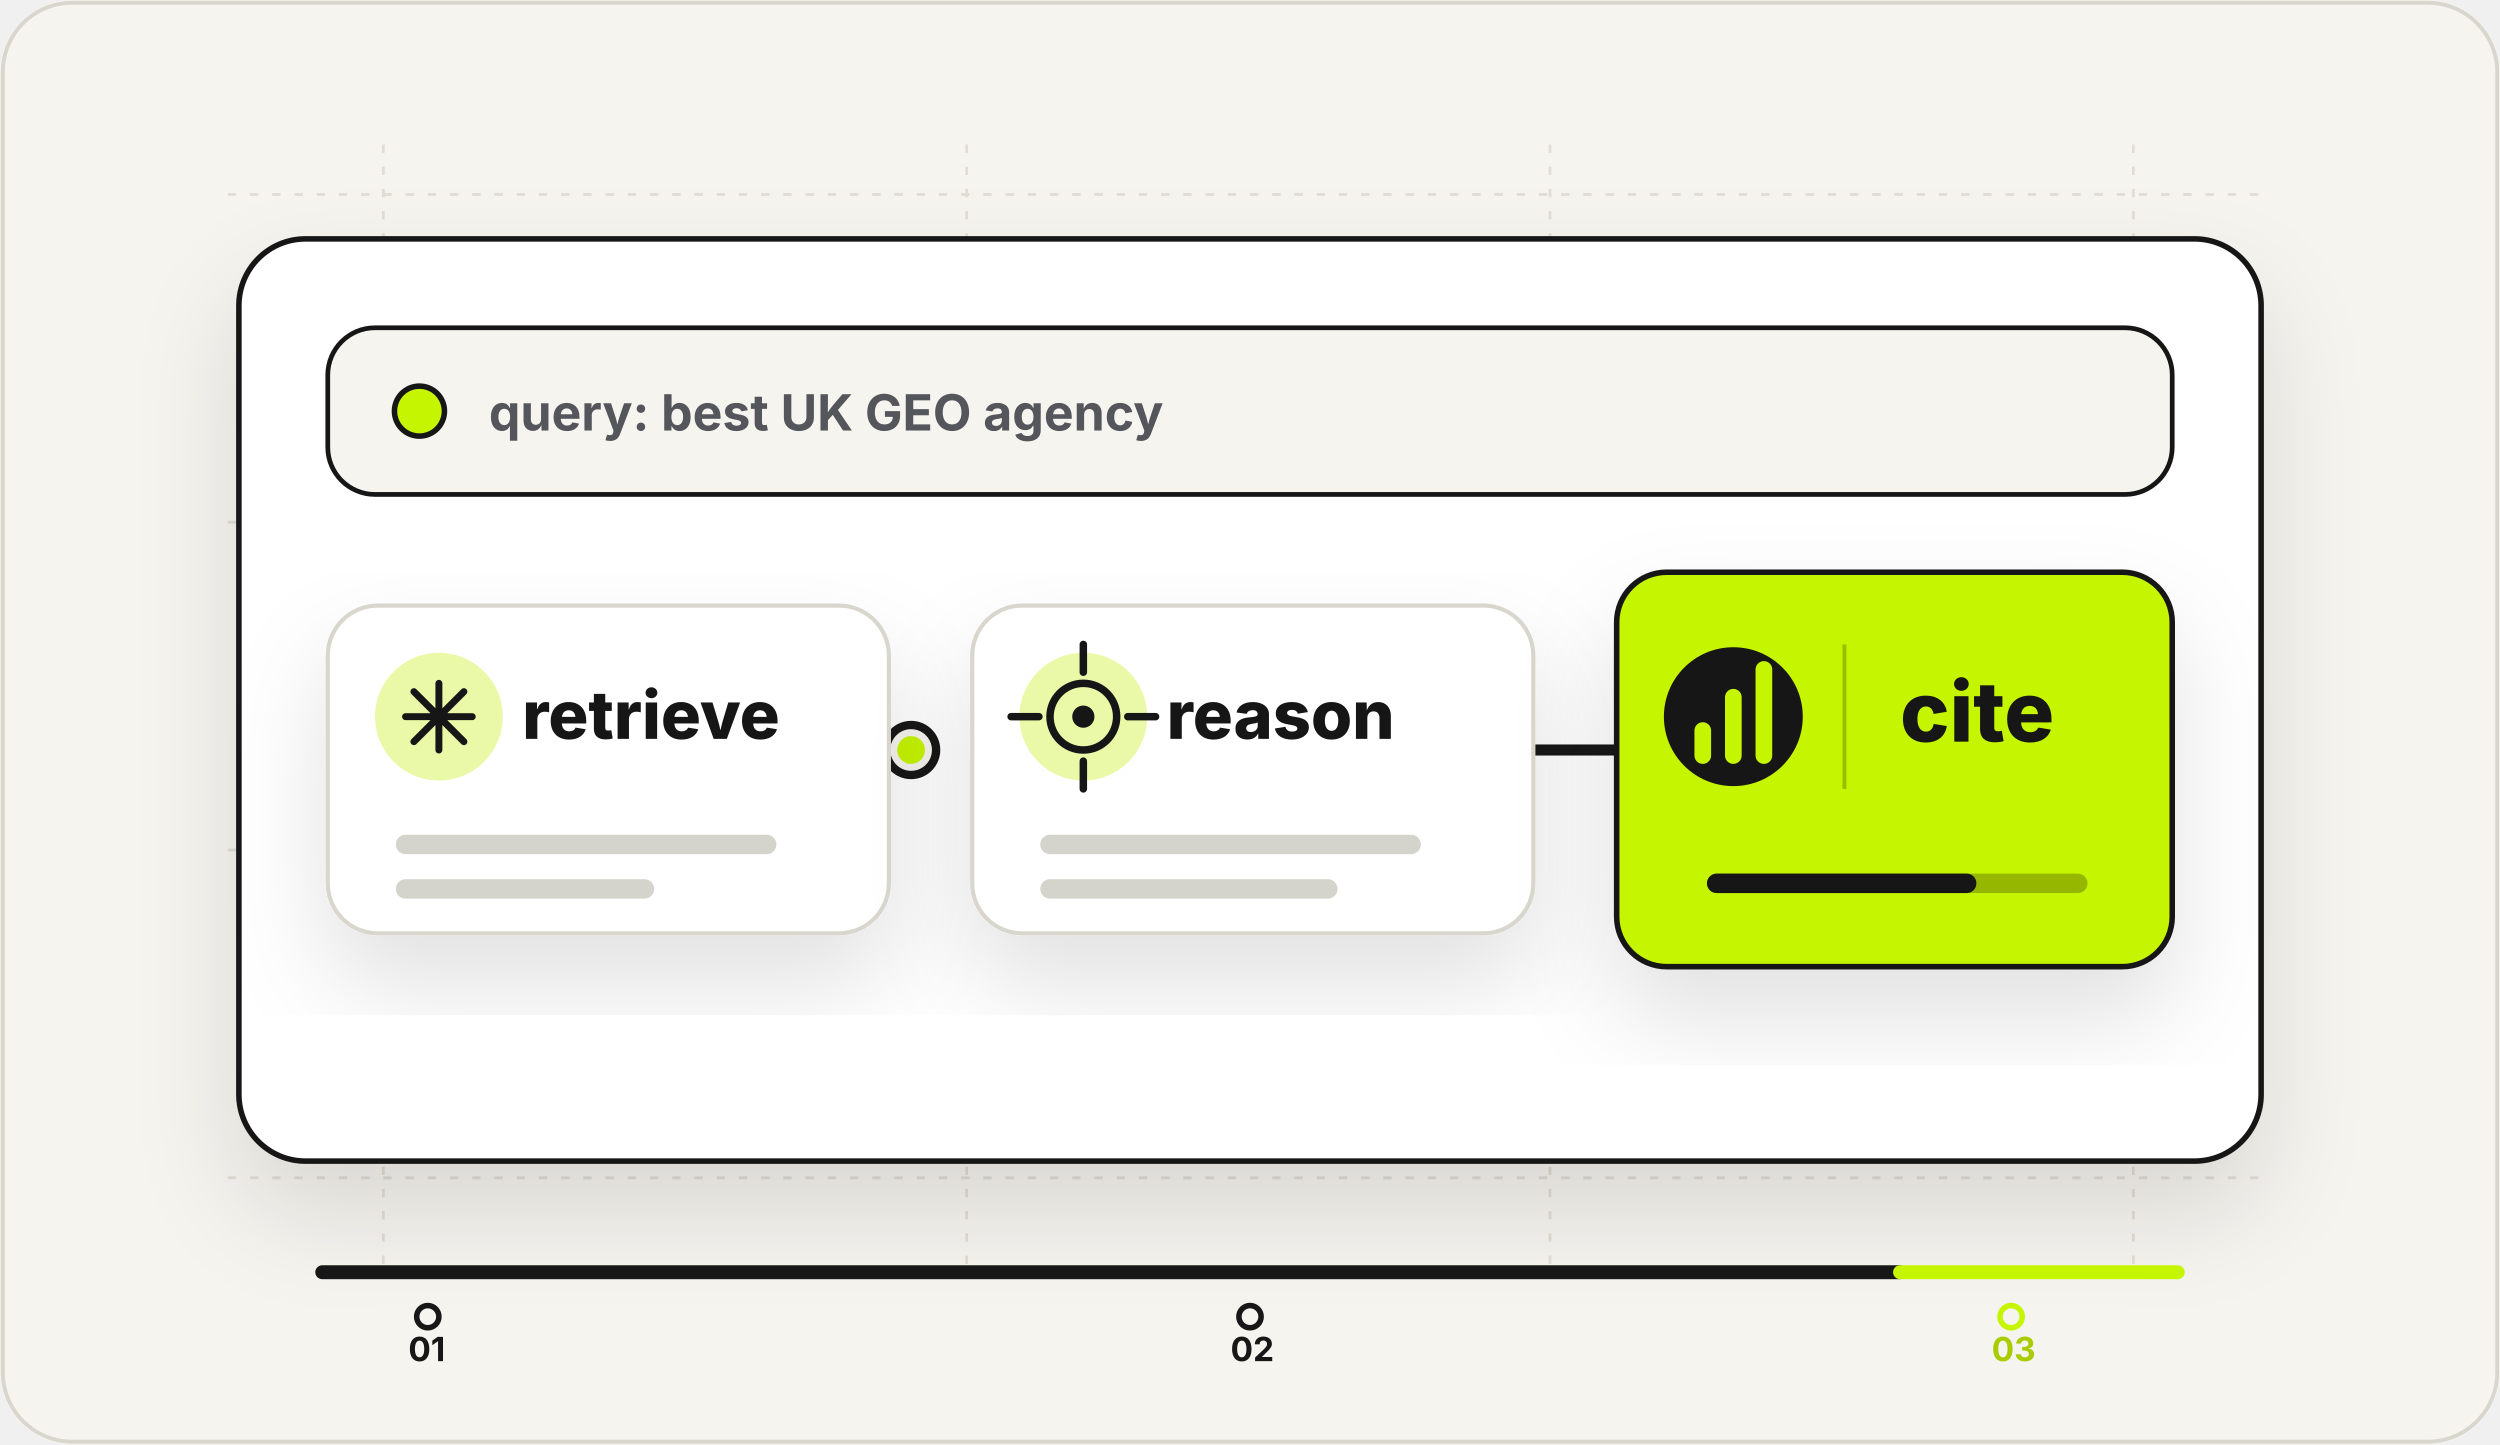
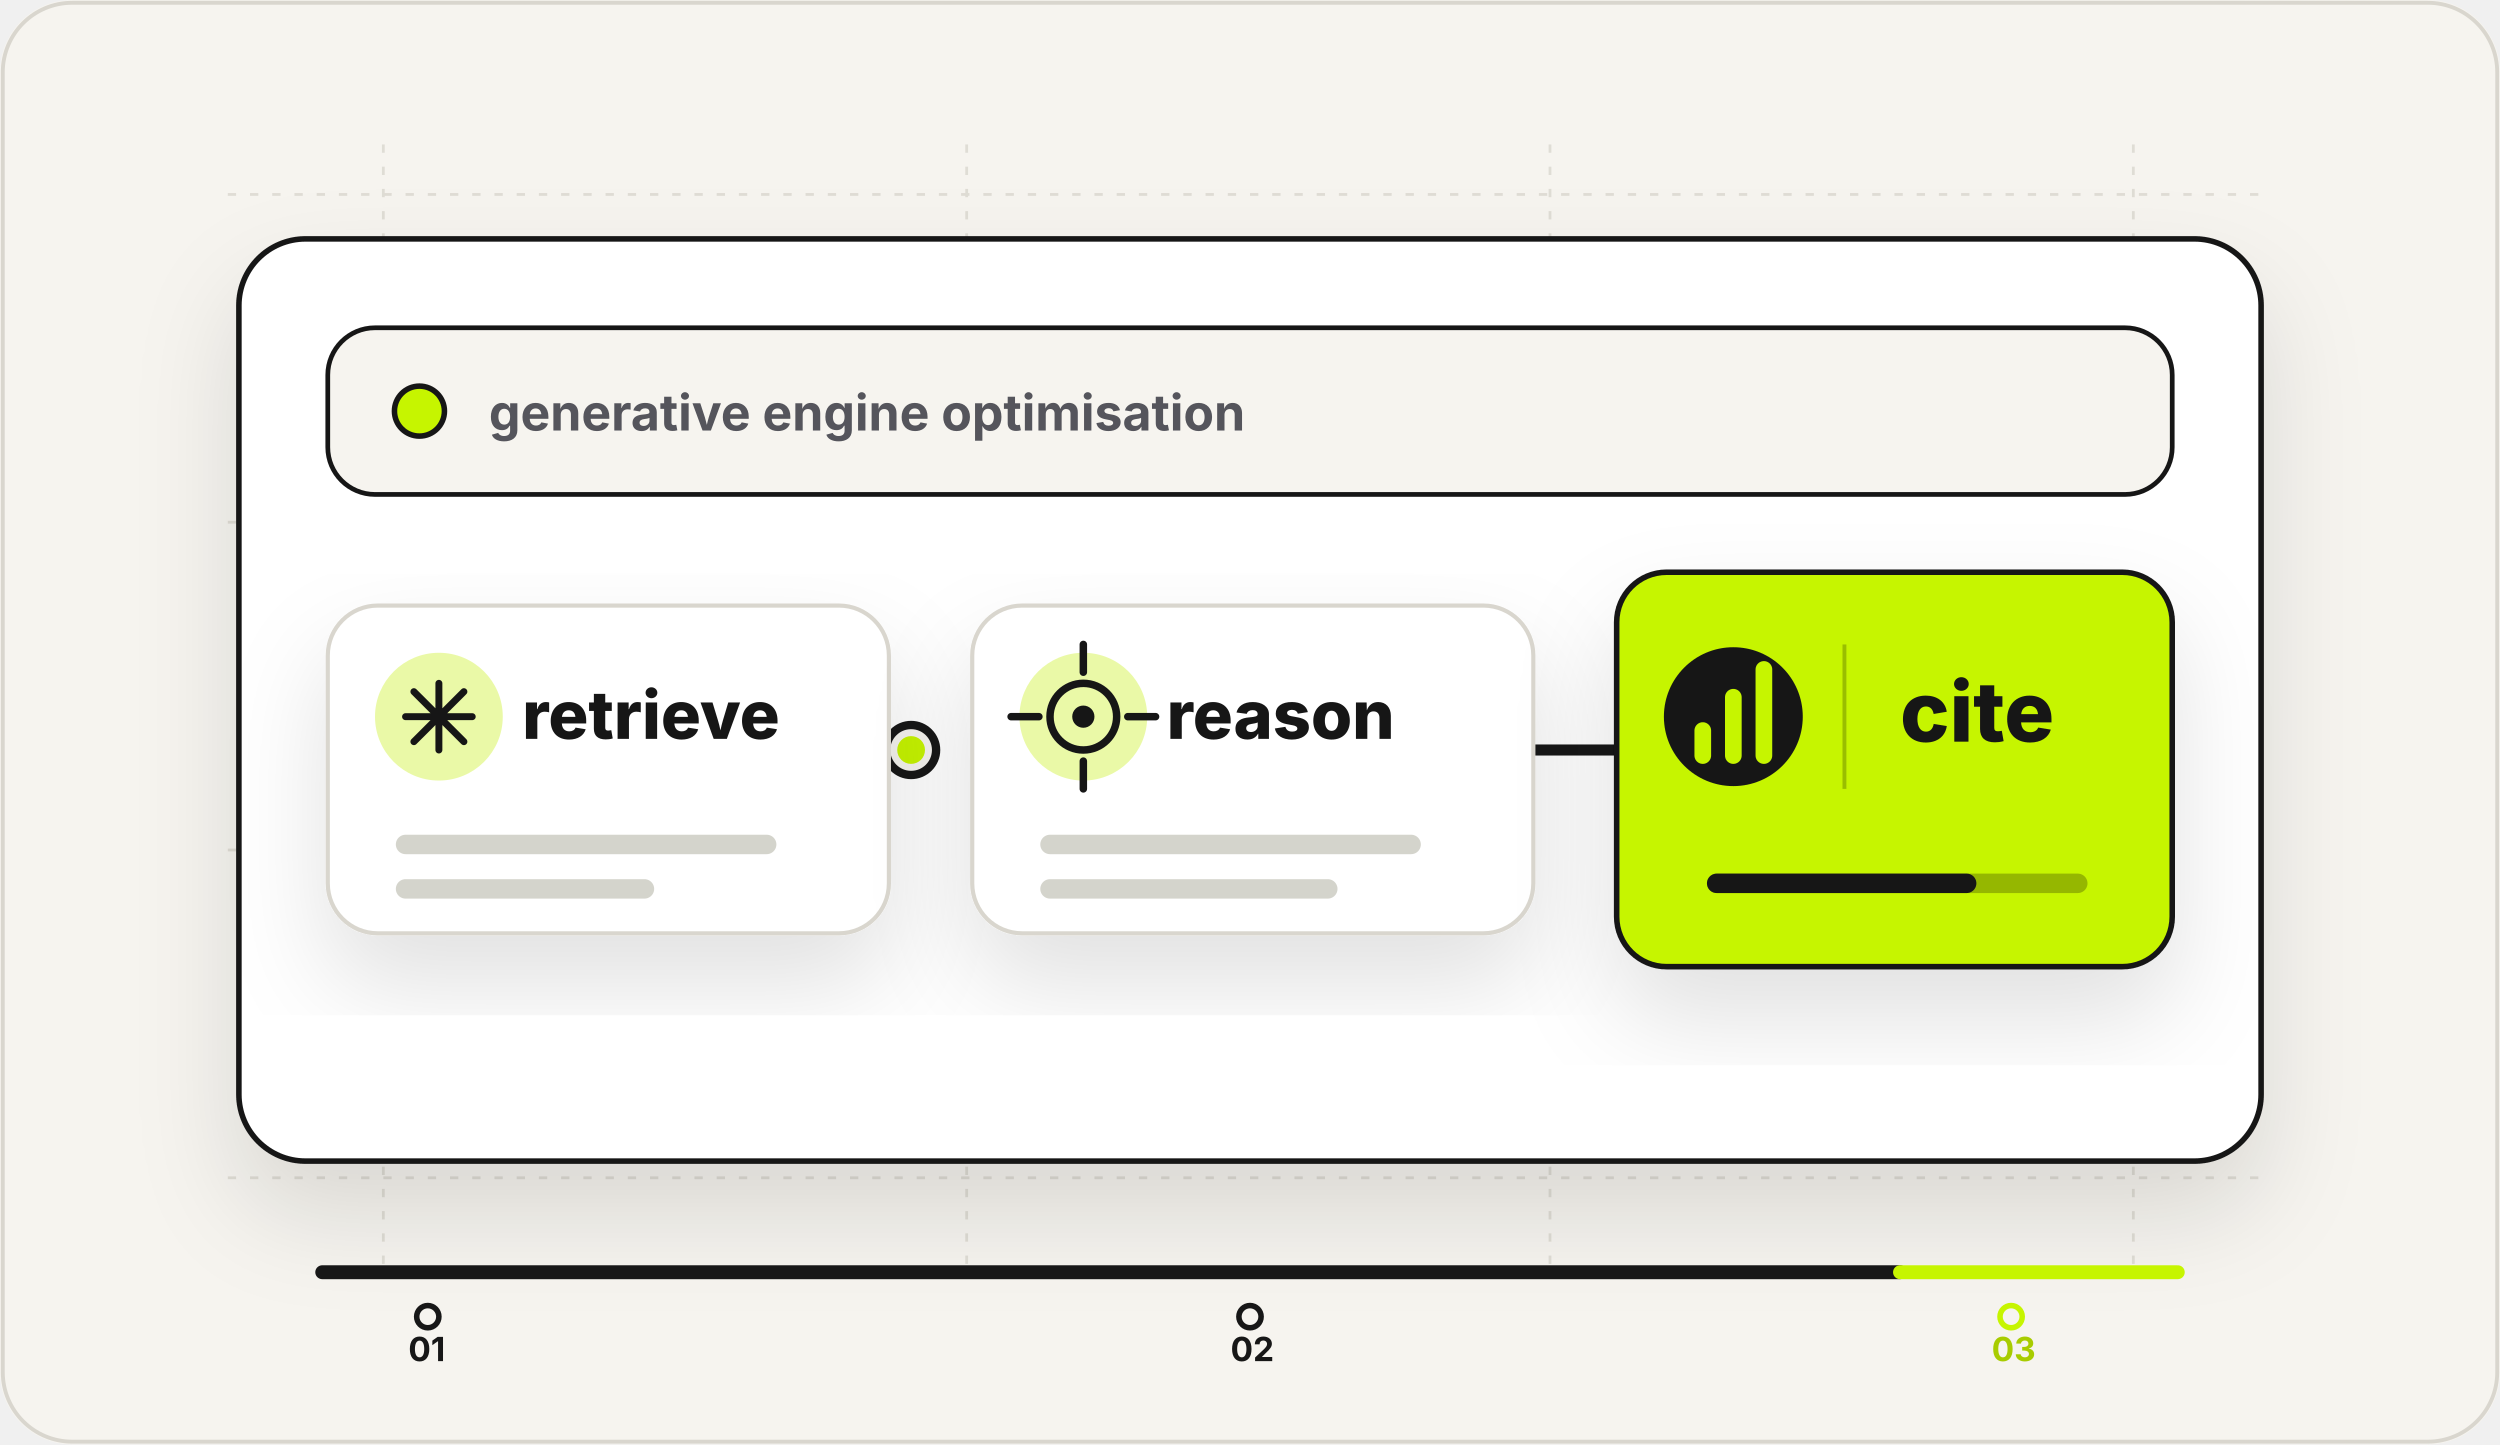
<svg xmlns="http://www.w3.org/2000/svg" width="900" height="520" viewBox="0 0 900 520" fill="none" role="img" aria-labelledby="title desc">
  <defs>
    <filter id="shadow" x="-20%" y="-25%" width="140%" height="150%" color-interpolation-filters="sRGB">
      <feDropShadow dx="0" dy="18" stdDeviation="18" flood-color="#0A0A0A" flood-opacity=".12" />
    </filter>
  </defs>
  <rect width="900" height="520" rx="26" fill="#F6F4EF" />
  <rect x="1" y="1" width="898" height="518" rx="25" stroke="#D9D6CE" stroke-width="1.4" />
  <g opacity=".78">
    <path d="M82 70H818M82 188H818M82 306H818M82 424H818" stroke="#D9D6CE" stroke-width="1" stroke-dasharray="3 5" />
    <path d="M138 52V456M348 52V456M558 52V456M768 52V456" stroke="#D9D6CE" stroke-width="1" stroke-dasharray="3 5" />
    <circle cx="138" cy="188" r="4.8" fill="#F6F4EF" stroke="#D9D6CE" />
    <circle cx="768" cy="306" r="4.8" fill="#F6F4EF" stroke="#D9D6CE" />
  </g>
  <g filter="url(#shadow)">
    <rect x="86" y="86" width="728" height="332" rx="24" fill="#FFFFFF" stroke="#171717" stroke-width="2" />
    <rect x="118" y="118" width="664" height="60" rx="17" fill="#F6F4EF" stroke="#171717" stroke-width="1.7" />
    <circle cx="151" cy="148" r="9" fill="#C6F500" stroke="#171717" stroke-width="2" />
-     <text x="176" y="155" fill="#54545B" font-family="Inter, Arial, sans-serif" font-size="18" font-weight="700">query: best UK GEO agency</text>
+     <text x="176" y="155" fill="#54545B" font-family="Inter, Arial, sans-serif" font-size="18" font-weight="700">generative engine optimisation</text>
  </g>
  <path d="M250 270H328M546 270H624" stroke="#171717" stroke-width="4" stroke-linecap="round" />
  <circle cx="328" cy="270" r="9" fill="#F6F4EF" stroke="#171717" stroke-width="3" />
  <circle cx="328" cy="270" r="5" fill="#C6F500" />
  <circle cx="624" cy="270" r="9" fill="#F6F4EF" stroke="#171717" stroke-width="3" />
  <circle cx="624" cy="270" r="5" fill="#C6F500" />
  <g filter="url(#shadow)">
    <rect x="118" y="218" width="202" height="118" rx="18" fill="#FFFFFF" stroke="#D9D6CE" stroke-width="1.5" />
    <circle cx="158" cy="258" r="23" fill="#EAF9A7" />
    <path d="M146 258H170M158 246V270M149 249L167 267M167 249L149 267" stroke="#171717" stroke-width="2.5" stroke-linecap="round" />
    <text x="188" y="266" fill="#171717" font-family="Inter, Arial, sans-serif" font-size="24" font-weight="800">retrieve</text>
    <path d="M146 304H276M146 320H232" stroke="#D4D4CC" stroke-width="7" stroke-linecap="round" />
  </g>
  <g filter="url(#shadow)">
    <rect x="350" y="218" width="202" height="118" rx="18" fill="#FFFFFF" stroke="#D9D6CE" stroke-width="1.5" />
    <circle cx="390" cy="258" r="23" fill="#EAF9A7" />
    <circle cx="390" cy="258" r="12" stroke="#171717" stroke-width="2.7" />
    <circle cx="390" cy="258" r="4" fill="#171717" />
    <path d="M390 232V242M390 274V284M364 258H374M406 258H416" stroke="#171717" stroke-width="2.7" stroke-linecap="round" />
    <text x="420" y="266" fill="#171717" font-family="Inter, Arial, sans-serif" font-size="24" font-weight="800">reason</text>
    <path d="M378 304H508M378 320H478" stroke="#D4D4CC" stroke-width="7" stroke-linecap="round" />
  </g>
  <g filter="url(#shadow)">
    <rect x="582" y="206" width="200" height="142" rx="18" fill="#C6F500" stroke="#171717" stroke-width="2" />
    <circle cx="624" cy="258" r="25" fill="#171717" />
    <path d="M613 272V263M624 272V251M635 272V241" stroke="#C6F500" stroke-width="6" stroke-linecap="round" />
    <path d="M664 232V284" stroke="#99BE00" stroke-width="1.4" />
    <text x="684" y="267" fill="#171717" font-family="Inter, Arial, sans-serif" font-size="30" font-weight="800">cite</text>
    <path d="M618 318H748" stroke="#171717" stroke-opacity=".28" stroke-width="7" stroke-linecap="round" />
    <path d="M618 318H708" stroke="#171717" stroke-width="7" stroke-linecap="round" />
  </g>
  <g>
    <path d="M116 458H684" stroke="#171717" stroke-width="5" stroke-linecap="round" />
    <path d="M684 458H784" stroke="#C6F500" stroke-width="5" stroke-linecap="round" />
    <circle cx="154" cy="474" r="4" fill="#F6F4EF" stroke="#171717" stroke-width="2" />
    <circle cx="450" cy="474" r="4" fill="#F6F4EF" stroke="#171717" stroke-width="2" />
    <circle cx="724" cy="474" r="4" fill="#F6F4EF" stroke="#C6F500" stroke-width="2" />
    <text x="147" y="490" fill="#171717" font-family="Inter, Arial, sans-serif" font-size="12" font-weight="700">01</text>
    <text x="443" y="490" fill="#171717" font-family="Inter, Arial, sans-serif" font-size="12" font-weight="700">02</text>
    <text x="717" y="490" fill="#A8CC00" font-family="Inter, Arial, sans-serif" font-size="12" font-weight="700">03</text>
  </g>
</svg>
